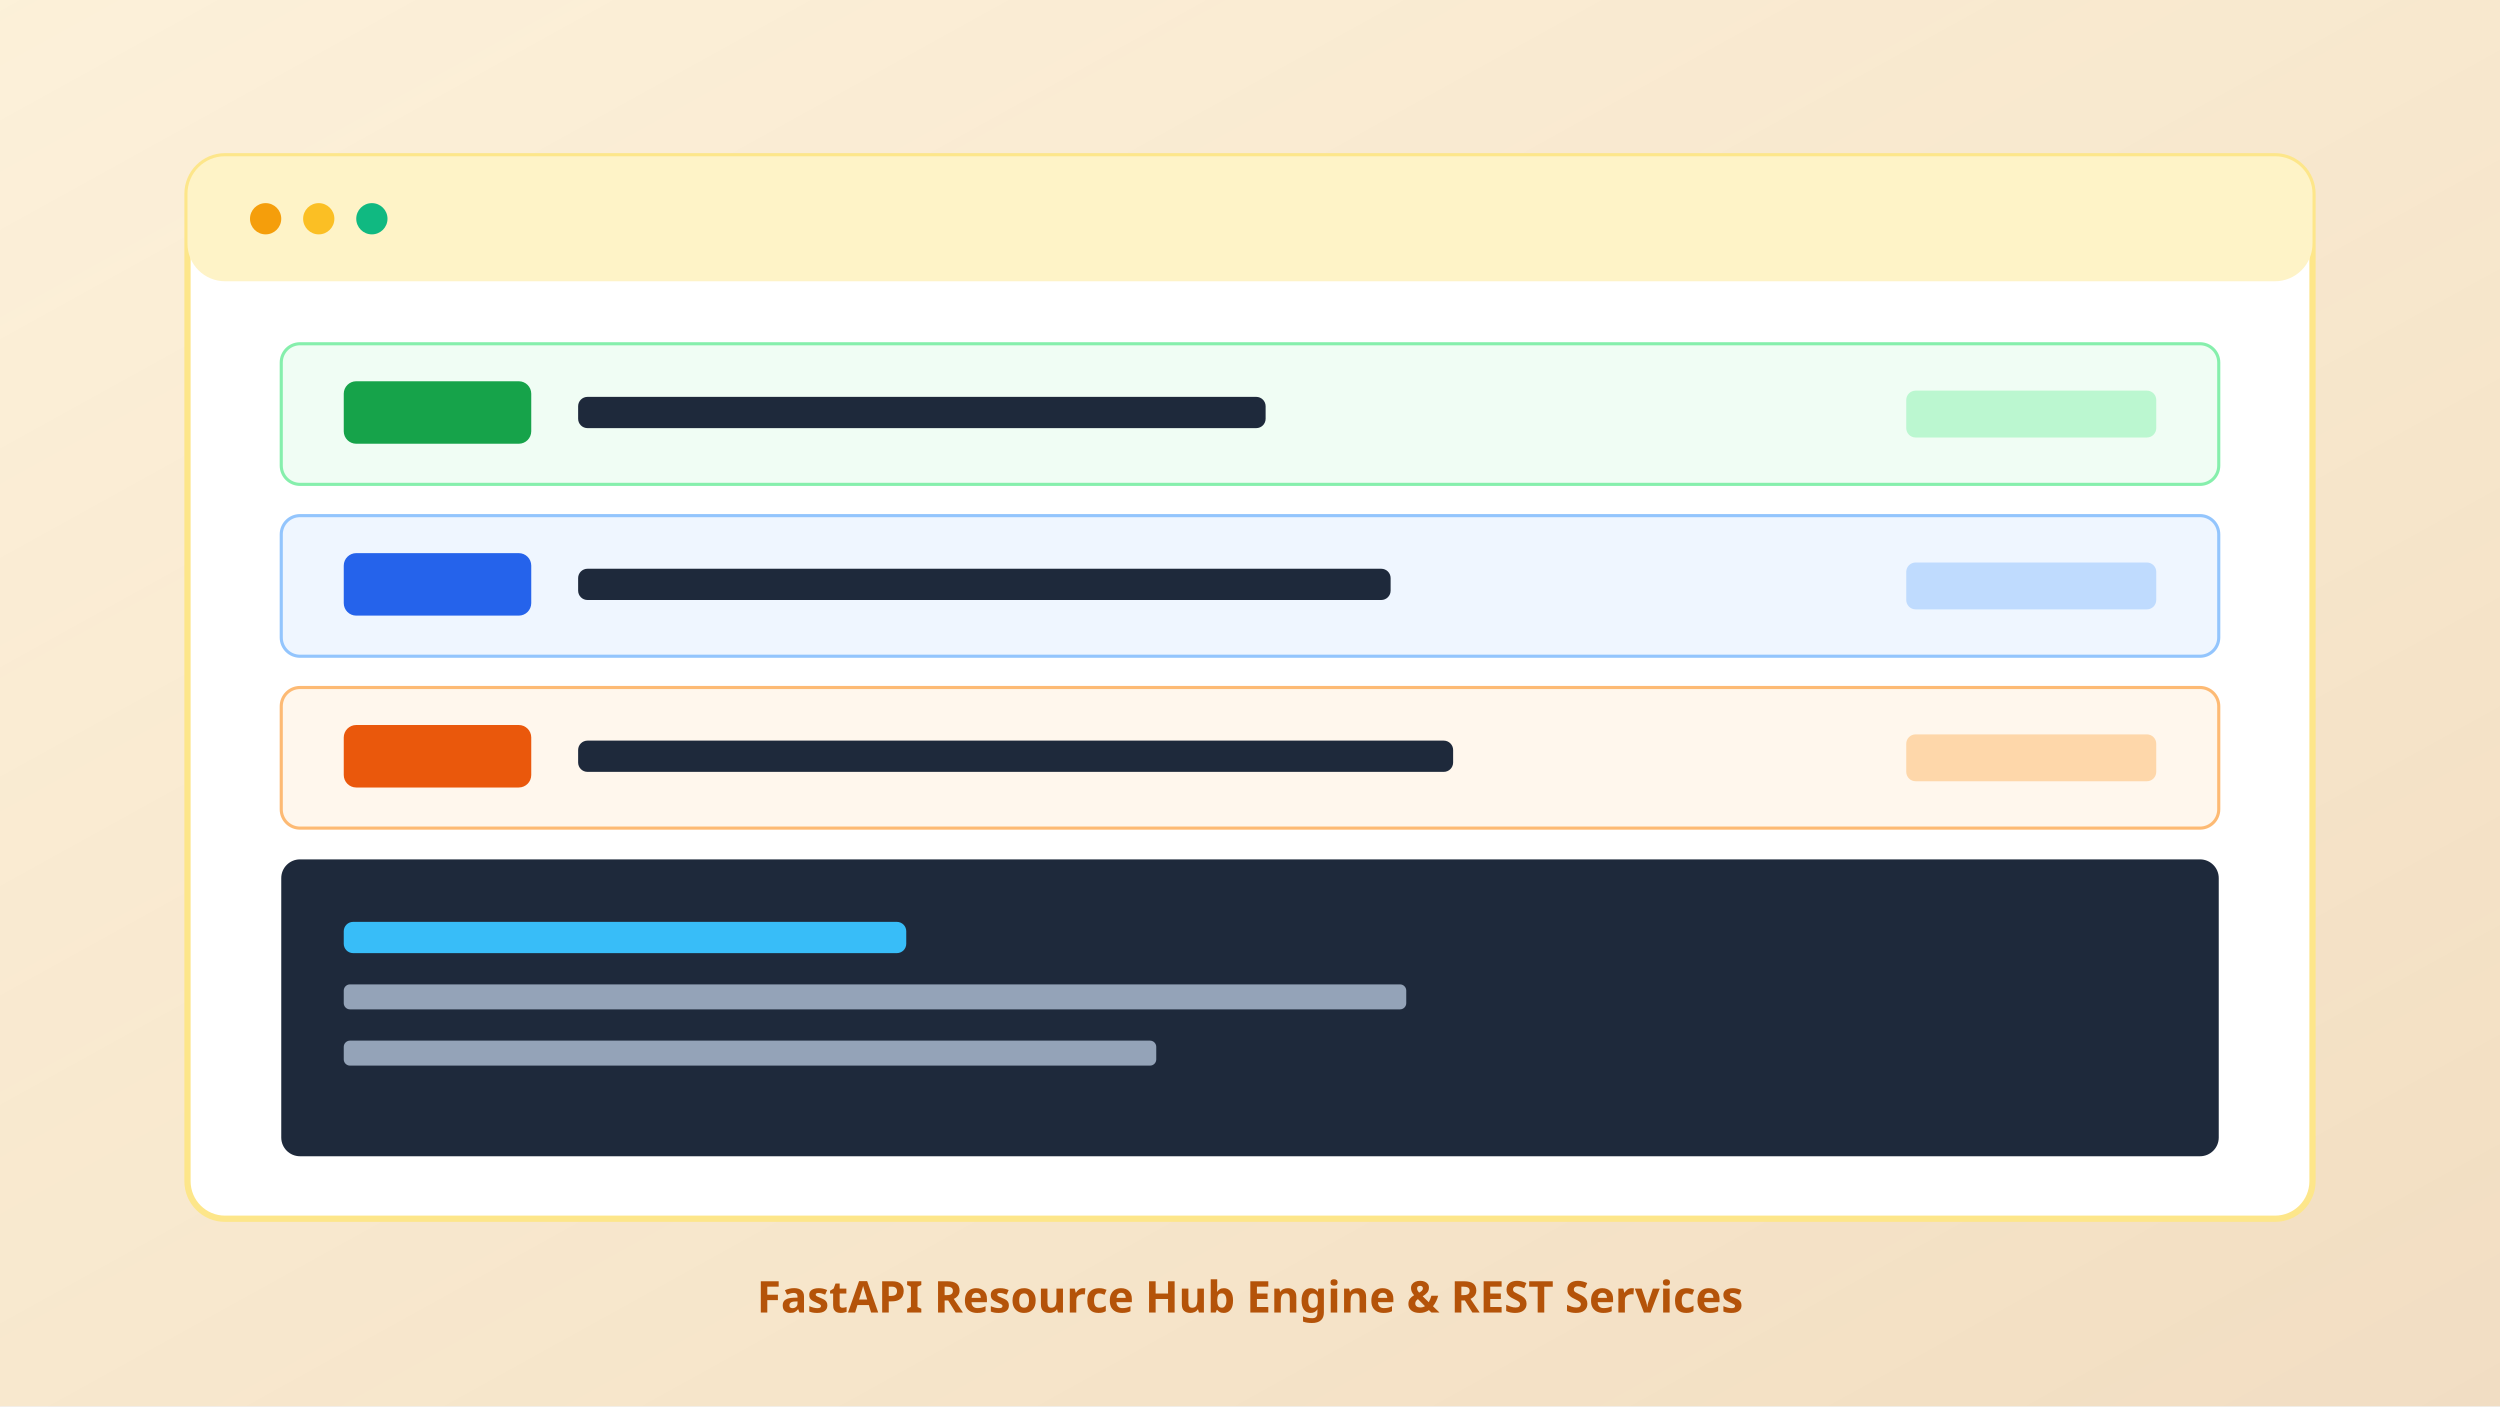
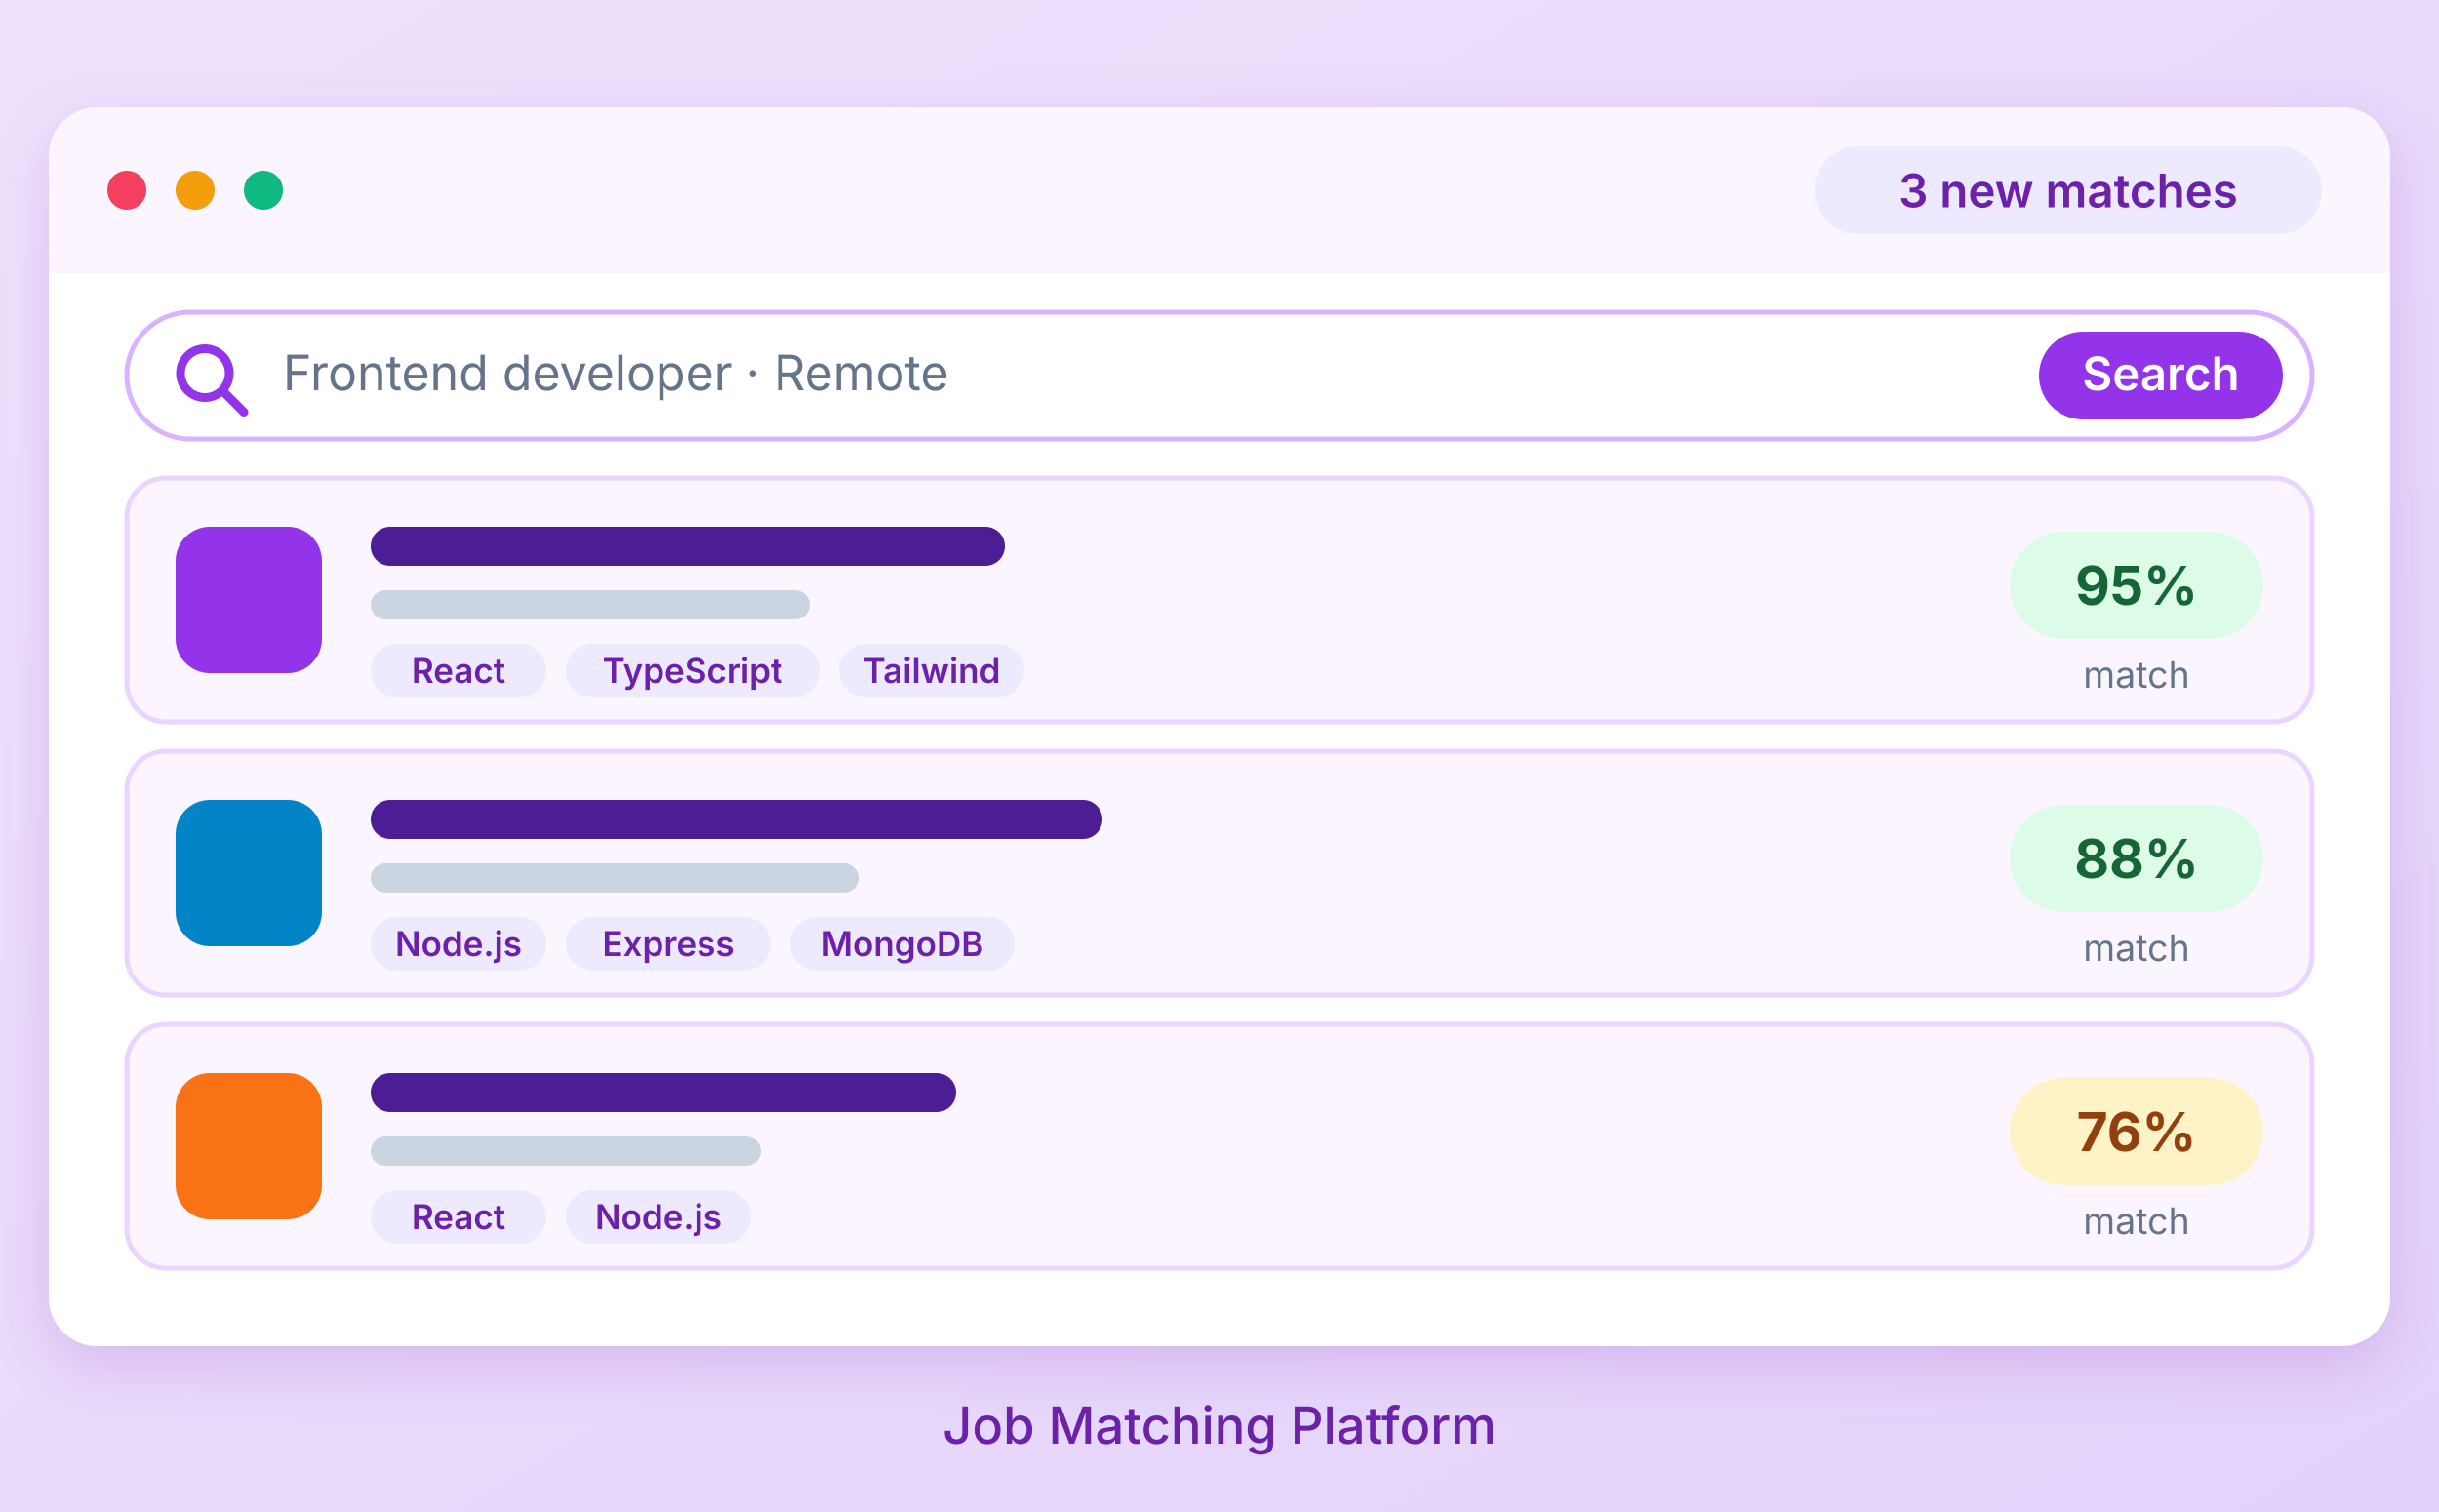
- <svg xmlns="http://www.w3.org/2000/svg" viewBox="0 0 800 450" width="100%" height="100%">
+ <svg xmlns="http://www.w3.org/2000/svg" viewBox="0 0 500 310" font-family="Inter, Segoe UI, Arial, sans-serif">
  <defs>
-     <linearGradient id="bg4" x1="0%" y1="0%" x2="100%" y2="100%">
-       <stop offset="0%" stop-color="#d97706" stop-opacity="0.08" />
-       <stop offset="100%" stop-color="#b45309" stop-opacity="0.18" />
+     <linearGradient id="bg" x1="0" y1="0" x2="1" y2="1">
+       <stop offset="0" stop-color="#EEE2FC" />
+       <stop offset="1" stop-color="#E3D2FA" />
    </linearGradient>
+     <filter id="sh" x="-5%" y="-5%" width="110%" height="115%">
+       <feDropShadow dx="0" dy="4" stdDeviation="6" flood-color="#6B21A8" flood-opacity="0.15" />
+     </filter>
  </defs>
-   <rect width="800" height="450" fill="#fffbeb" />
-   <rect width="800" height="450" fill="url(#bg4)" />
-   <rect x="60" y="50" width="680" height="340" rx="12" fill="#ffffff" stroke="#fde68a" stroke-width="2" />
-   <rect x="60" y="50" width="680" height="40" rx="12" fill="#fef3c7" />
-   <circle cx="85" cy="70" r="5" fill="#f59e0b" />
-   <circle cx="102" cy="70" r="5" fill="#fbbf24" />
-   <circle cx="119" cy="70" r="5" fill="#10b981" />
-   <rect x="90" y="110" width="620" height="45" rx="6" fill="#f0fdf4" stroke="#86efac" />
-   <rect x="110" y="122" width="60" height="20" rx="4" fill="#16a34a" />
-   <rect x="185" y="127" width="220" height="10" rx="3" fill="#1e293b" />
-   <rect x="610" y="125" width="80" height="15" rx="3" fill="#bbf7d0" />
-   <rect x="90" y="165" width="620" height="45" rx="6" fill="#eff6ff" stroke="#93c5fd" />
-   <rect x="110" y="177" width="60" height="20" rx="4" fill="#2563eb" />
-   <rect x="185" y="182" width="260" height="10" rx="3" fill="#1e293b" />
-   <rect x="610" y="180" width="80" height="15" rx="3" fill="#bfdbfe" />
-   <rect x="90" y="220" width="620" height="45" rx="6" fill="#fff7ed" stroke="#fdba74" />
-   <rect x="110" y="232" width="60" height="20" rx="4" fill="#ea580c" />
-   <rect x="185" y="237" width="280" height="10" rx="3" fill="#1e293b" />
-   <rect x="610" y="235" width="80" height="15" rx="3" fill="#fed7aa" />
-   <rect x="90" y="275" width="620" height="95" rx="6" fill="#1e293b" />
-   <rect x="110" y="295" width="180" height="10" rx="3" fill="#38bdf8" />
-   <rect x="110" y="315" width="340" height="8" rx="2" fill="#94a3b8" />
-   <rect x="110" y="333" width="260" height="8" rx="2" fill="#94a3b8" />
-   <text x="400" y="420" font-family="system-ui, sans-serif" font-size="14" font-weight="600" fill="#b45309" text-anchor="middle">FastAPI Resource Hub Engine &amp; REST Services</text>
+   <rect width="500" height="310" fill="url(#bg)" />
+   <rect x="10" y="22" width="480" height="254" rx="10" fill="#fff" filter="url(#sh)" />
+   <path d="M10 32a10 10 0 0 1 10-10h460a10 10 0 0 1 10 10v24H10z" fill="#FAF5FF" />
+   <circle cx="26" cy="39" r="4" fill="#F43F5E" />
+   <circle cx="40" cy="39" r="4" fill="#F59E0B" />
+   <circle cx="54" cy="39" r="4" fill="#10B981" />
+   <rect x="372" y="30" width="104" height="18" rx="9" fill="#EDE9FE" />
+   <text x="424" y="42.5" font-size="9.5" font-weight="600" fill="#6B21A8" text-anchor="middle">3 new matches</text>
+   <rect x="26" y="64" width="448" height="26" rx="13" fill="#fff" stroke="#D8B4FE" />
+   <circle cx="42" cy="76.5" r="5" fill="none" stroke="#9333EA" stroke-width="1.8" />
+   <line x1="46" y1="80.5" x2="50" y2="84.5" stroke="#9333EA" stroke-width="1.8" stroke-linecap="round" />
+   <text x="58" y="80" font-size="10" fill="#64748B">Frontend developer · Remote</text>
+   <rect x="418" y="68" width="50" height="18" rx="9" fill="#9333EA" />
+   <text x="443" y="80" font-size="9.5" font-weight="600" fill="#fff" text-anchor="middle">Search</text>
+   <rect x="26" y="98" width="448" height="50" rx="8" fill="#FAF5FF" stroke="#E9D5FF" />
+   <rect x="36" y="108" width="30" height="30" rx="7" fill="#9333EA" />
+   <rect x="76" y="108" width="130" height="8" rx="4" fill="#4C1D95" />
+   <rect x="76" y="121" width="90" height="6" rx="3" fill="#CBD5E1" />
+   <rect x="76" y="132" width="36" height="11" rx="5.5" fill="#EDE9FE" />
+   <text x="94" y="140" font-size="7" font-weight="600" fill="#6B21A8" text-anchor="middle">React</text>
+   <rect x="116" y="132" width="52" height="11" rx="5.5" fill="#EDE9FE" />
+   <text x="142" y="140" font-size="7" font-weight="600" fill="#6B21A8" text-anchor="middle">TypeScript</text>
+   <rect x="172" y="132" width="38" height="11" rx="5.5" fill="#EDE9FE" />
+   <text x="191" y="140" font-size="7" font-weight="600" fill="#6B21A8" text-anchor="middle">Tailwind</text>
+   <rect x="412" y="109" width="52" height="22" rx="11" fill="#DCFCE7" />
+   <text x="438" y="124" font-size="11" font-weight="700" fill="#166534" text-anchor="middle">95%</text>
+   <text x="438" y="141" font-size="7.5" fill="#64748B" text-anchor="middle">match</text>
+   <rect x="26" y="154" width="448" height="50" rx="8" fill="#FAF5FF" stroke="#E9D5FF" />
+   <rect x="36" y="164" width="30" height="30" rx="7" fill="#0284C7" />
+   <rect x="76" y="164" width="150" height="8" rx="4" fill="#4C1D95" />
+   <rect x="76" y="177" width="100" height="6" rx="3" fill="#CBD5E1" />
+   <rect x="76" y="188" width="36" height="11" rx="5.5" fill="#EDE9FE" />
+   <text x="94" y="196" font-size="7" font-weight="600" fill="#6B21A8" text-anchor="middle">Node.js</text>
+   <rect x="116" y="188" width="42" height="11" rx="5.5" fill="#EDE9FE" />
+   <text x="137" y="196" font-size="7" font-weight="600" fill="#6B21A8" text-anchor="middle">Express</text>
+   <rect x="162" y="188" width="46" height="11" rx="5.5" fill="#EDE9FE" />
+   <text x="185" y="196" font-size="7" font-weight="600" fill="#6B21A8" text-anchor="middle">MongoDB</text>
+   <rect x="412" y="165" width="52" height="22" rx="11" fill="#DCFCE7" />
+   <text x="438" y="180" font-size="11" font-weight="700" fill="#166534" text-anchor="middle">88%</text>
+   <text x="438" y="197" font-size="7.5" fill="#64748B" text-anchor="middle">match</text>
+   <rect x="26" y="210" width="448" height="50" rx="8" fill="#FAF5FF" stroke="#E9D5FF" />
+   <rect x="36" y="220" width="30" height="30" rx="7" fill="#F97316" />
+   <rect x="76" y="220" width="120" height="8" rx="4" fill="#4C1D95" />
+   <rect x="76" y="233" width="80" height="6" rx="3" fill="#CBD5E1" />
+   <rect x="76" y="244" width="36" height="11" rx="5.5" fill="#EDE9FE" />
+   <text x="94" y="252" font-size="7" font-weight="600" fill="#6B21A8" text-anchor="middle">React</text>
+   <rect x="116" y="244" width="38" height="11" rx="5.5" fill="#EDE9FE" />
+   <text x="135" y="252" font-size="7" font-weight="600" fill="#6B21A8" text-anchor="middle">Node.js</text>
+   <rect x="412" y="221" width="52" height="22" rx="11" fill="#FEF3C7" />
+   <text x="438" y="236" font-size="11" font-weight="700" fill="#92400E" text-anchor="middle">76%</text>
+   <text x="438" y="253" font-size="7.5" fill="#64748B" text-anchor="middle">match</text>
+   <text x="250" y="296" font-size="10.5" font-weight="500" fill="#6B21A8" text-anchor="middle">Job Matching Platform</text>
</svg>
